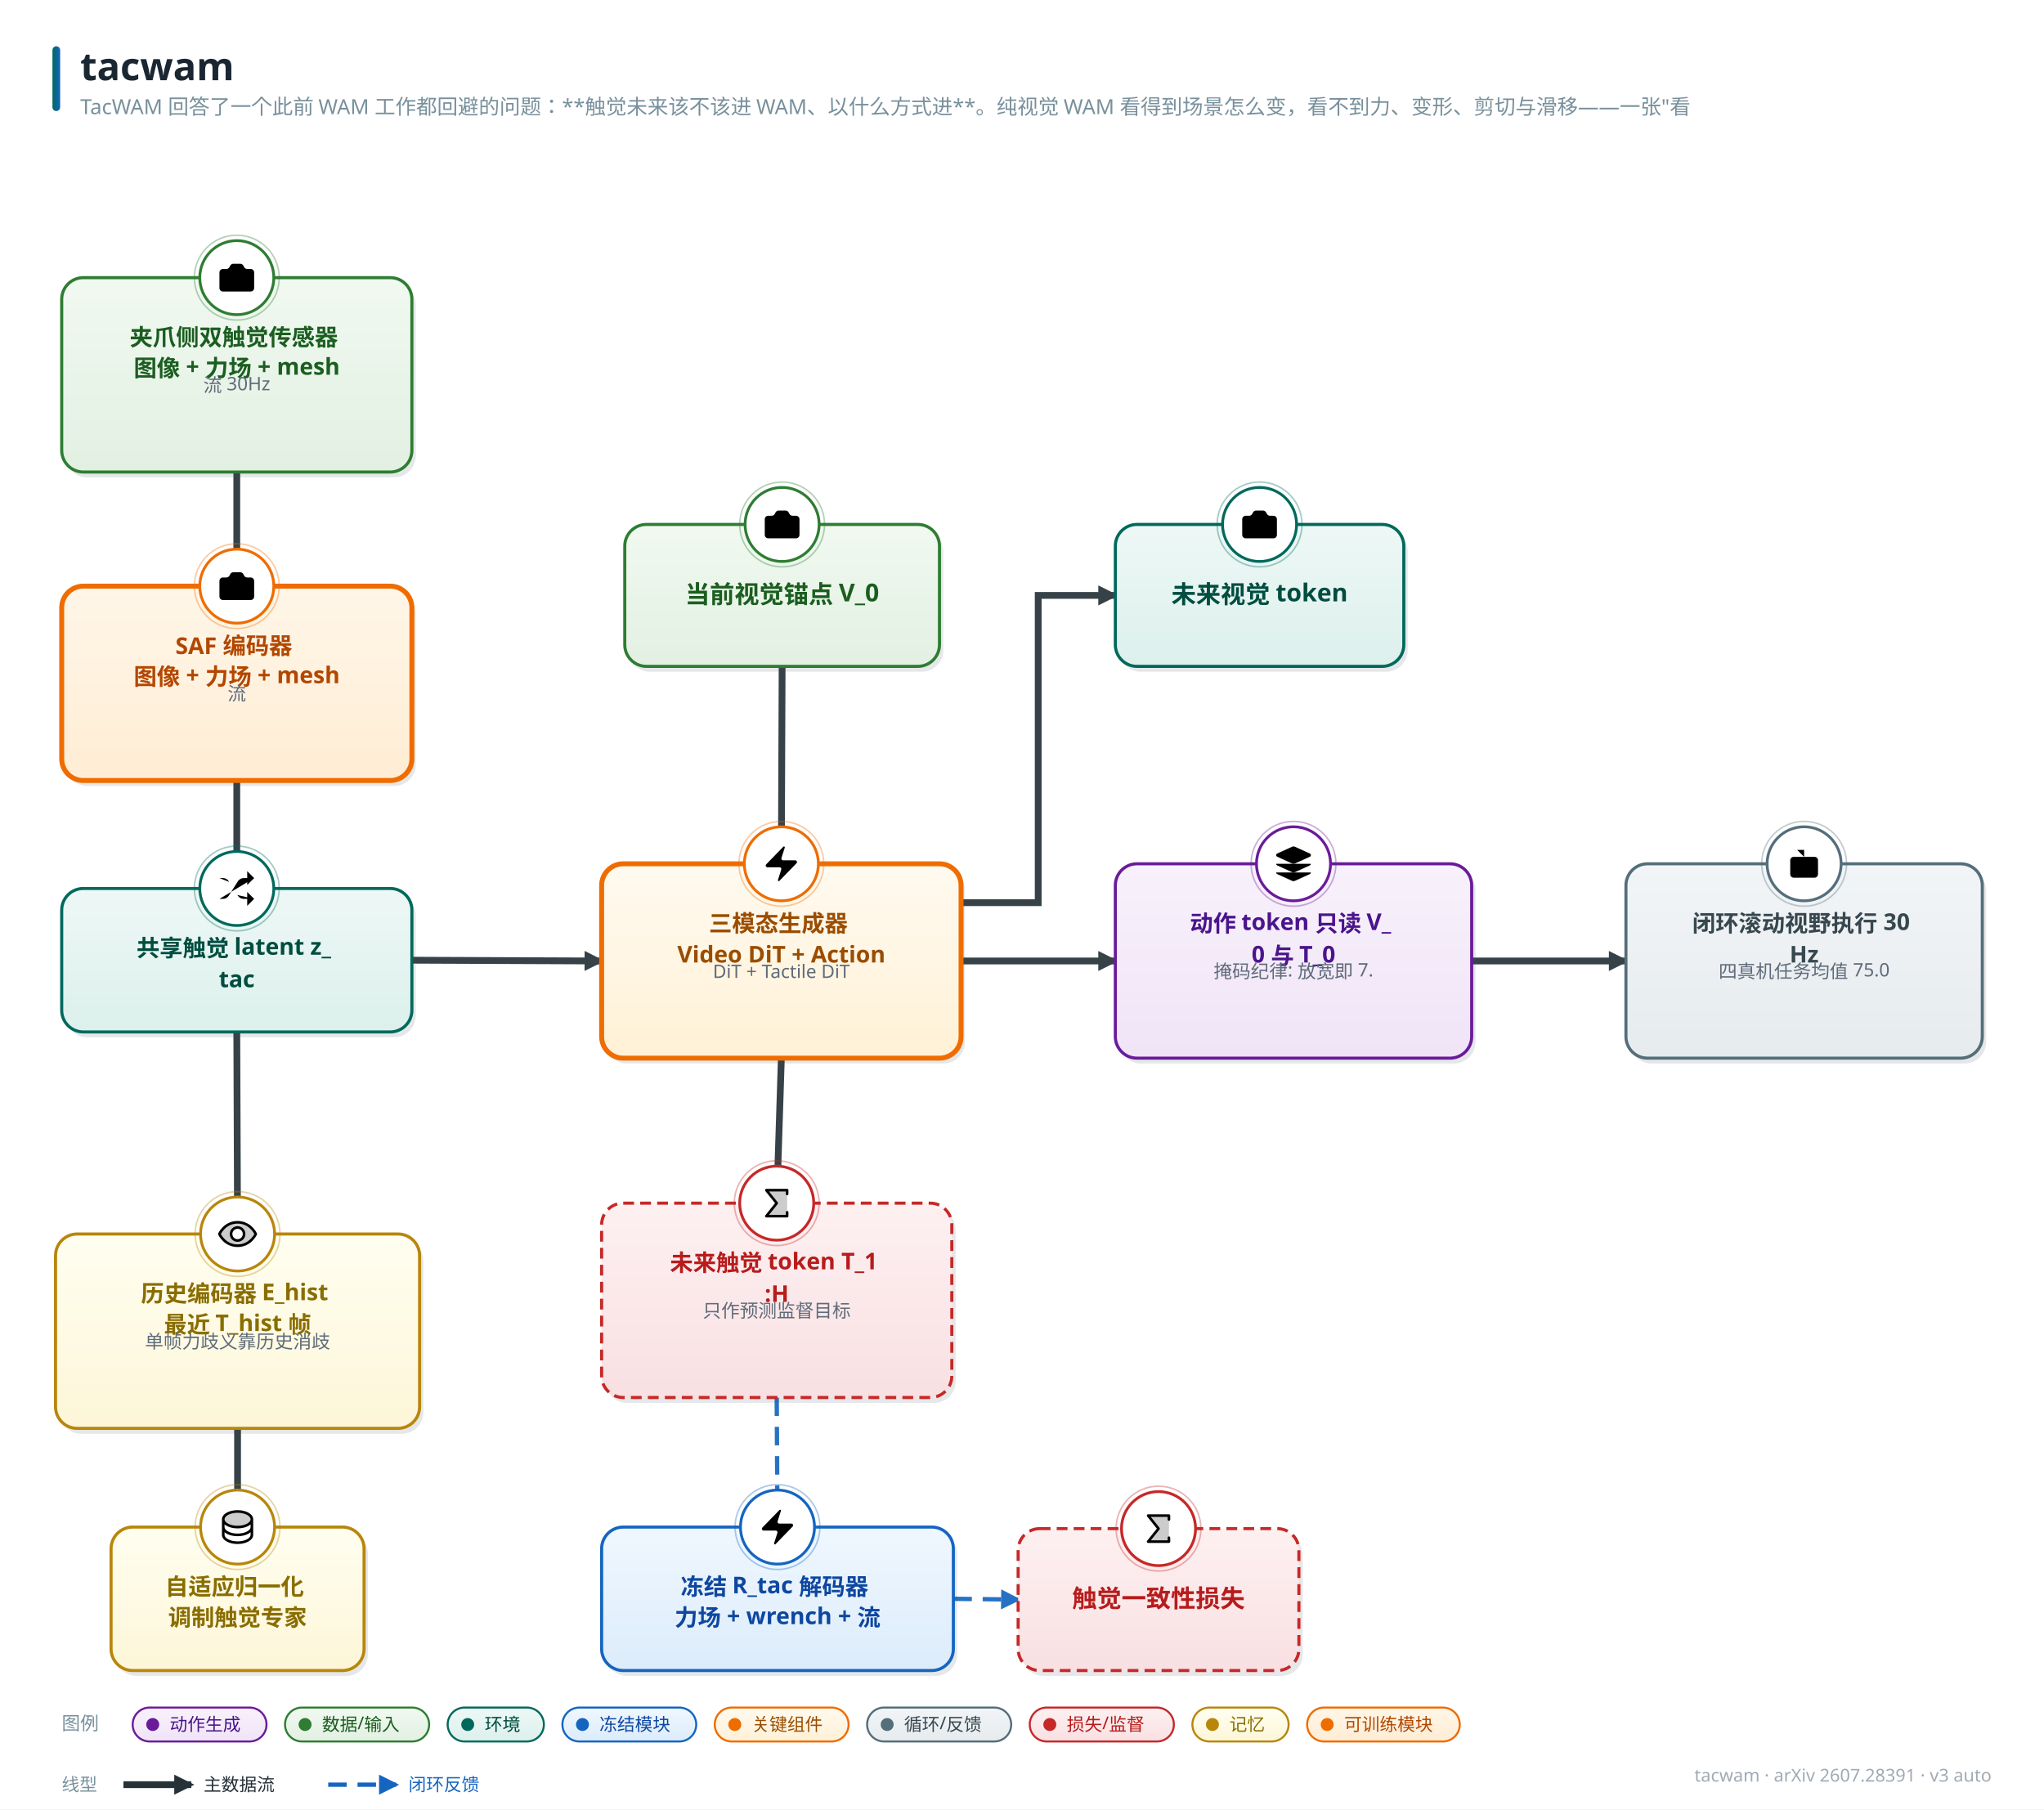
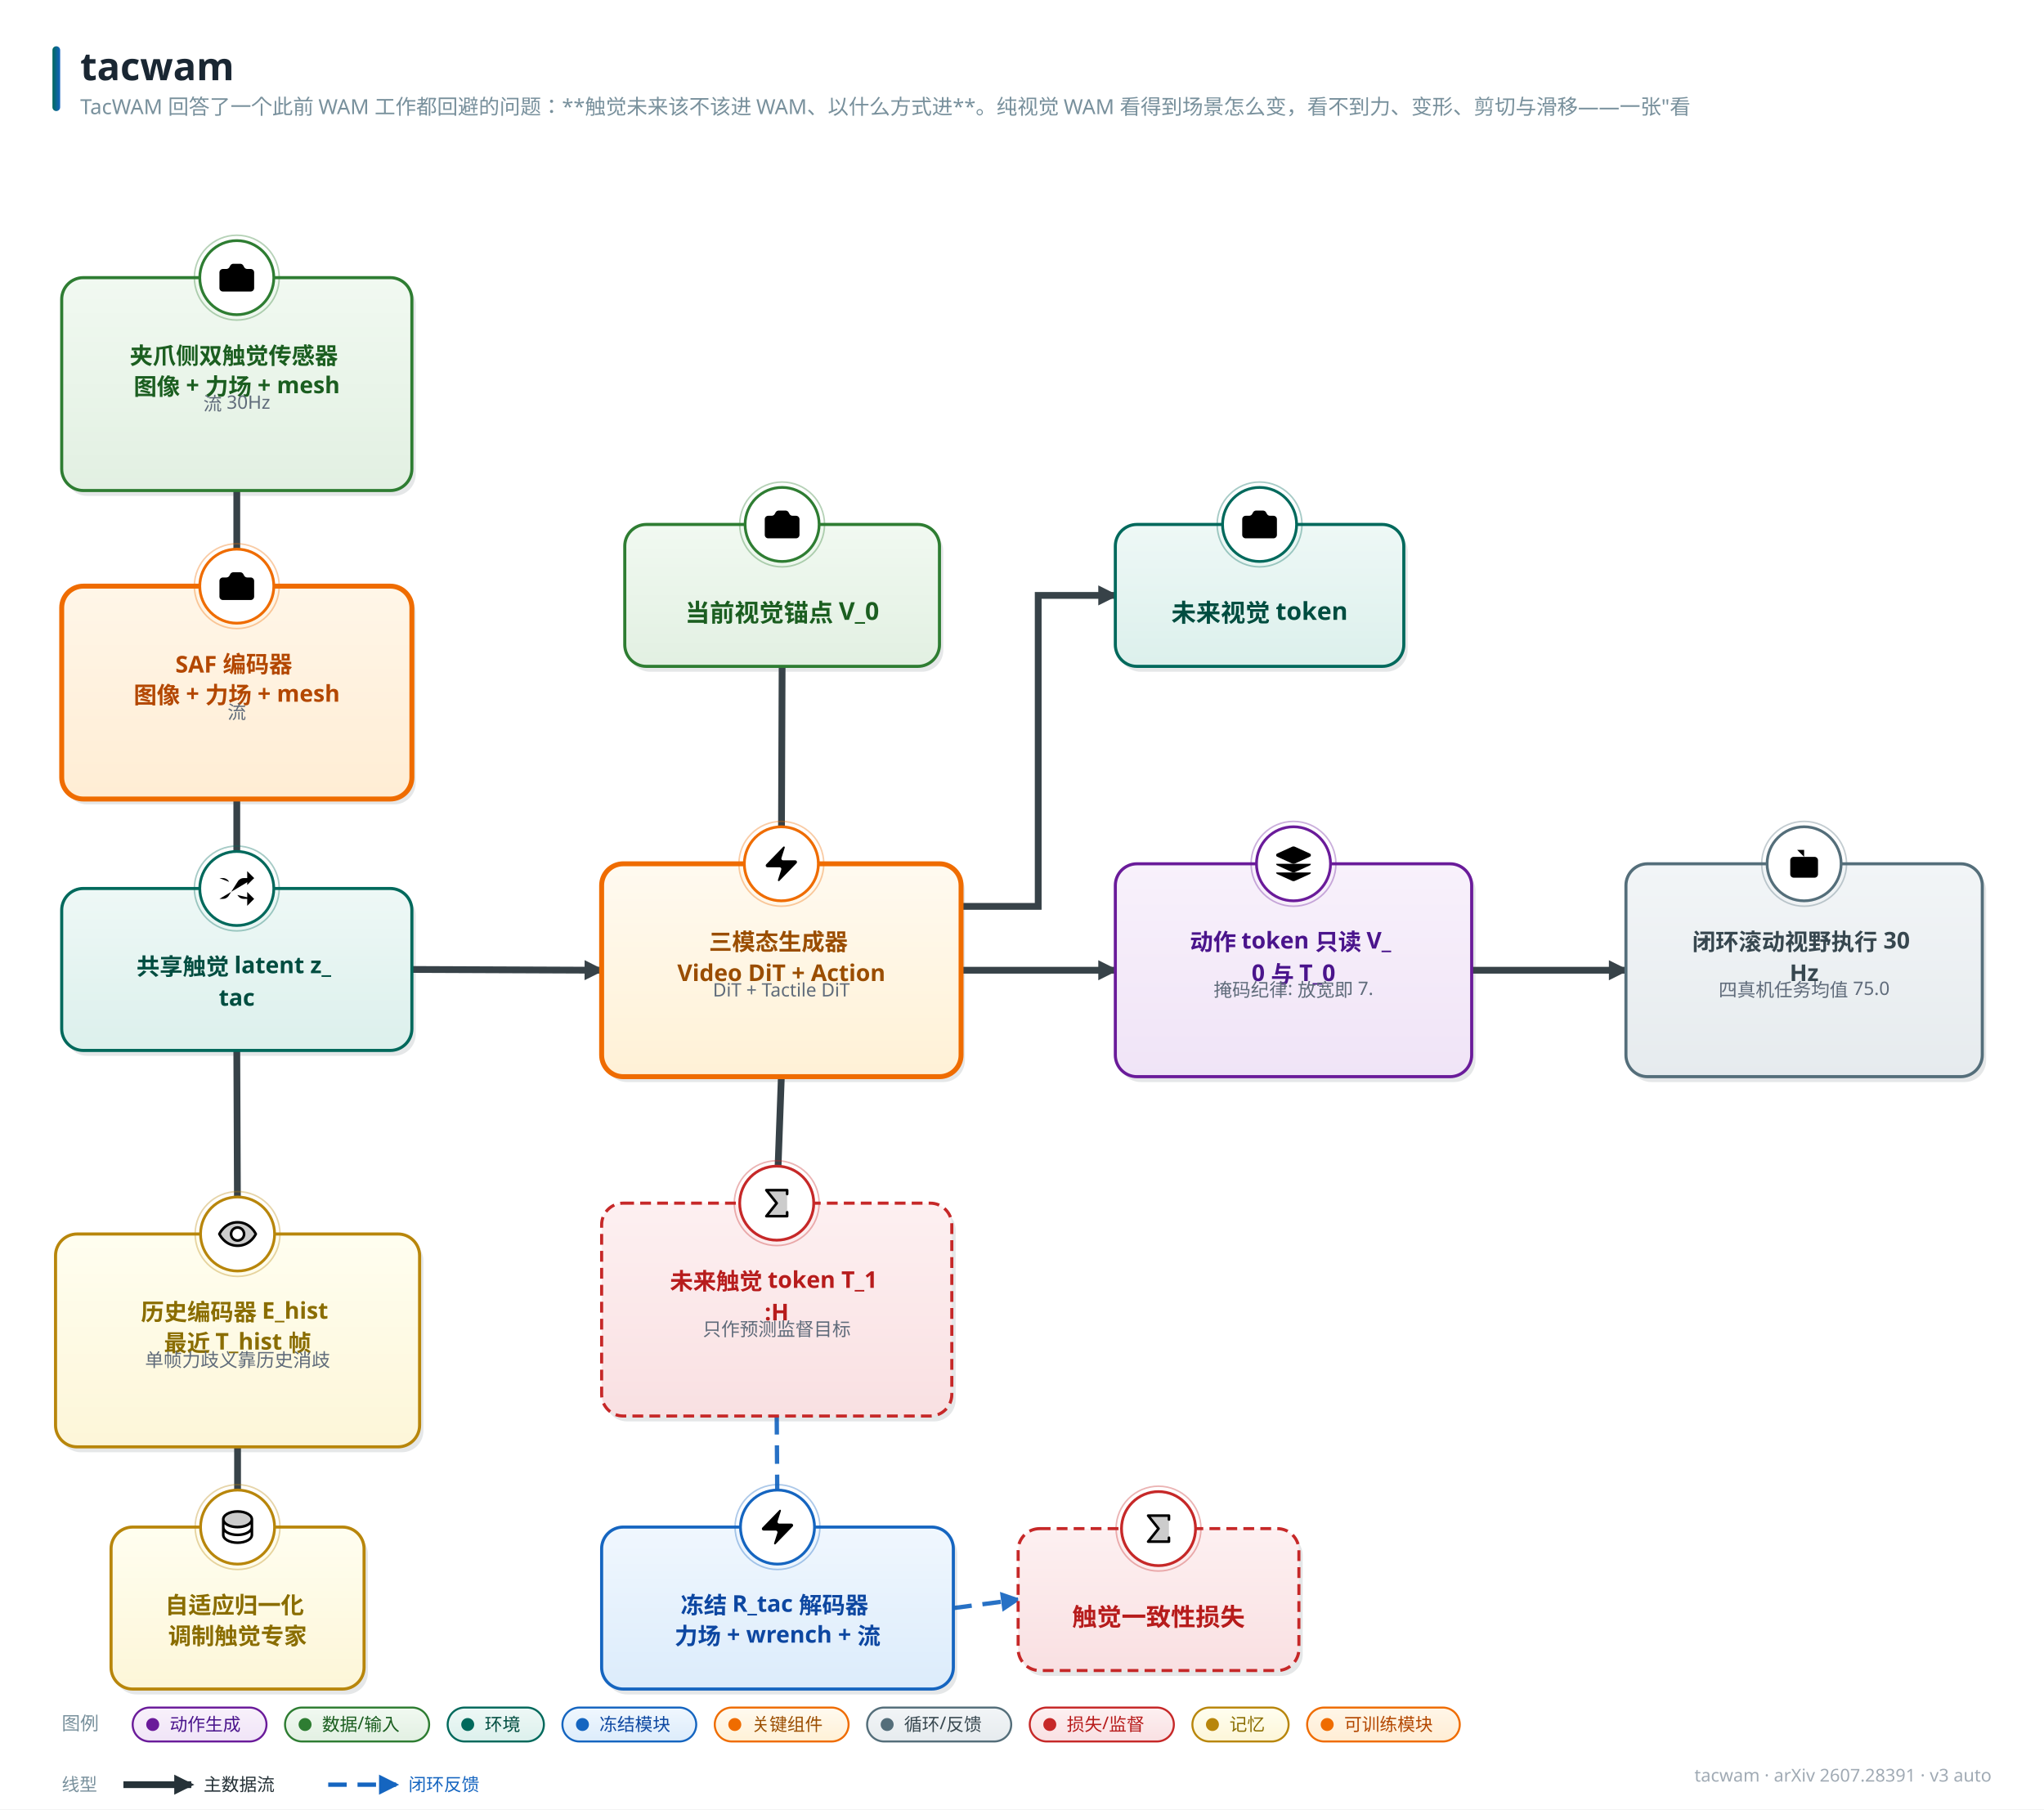
<svg xmlns="http://www.w3.org/2000/svg" width="1325" height="1173" viewBox="0 0 1325 1173" font-family="'PingFang SC','Hiragino Sans GB','Microsoft YaHei','Segoe UI',sans-serif">
  <style>text{font-family:'PingFang SC','Hiragino Sans GB','Microsoft YaHei','Segoe UI',sans-serif;} .lbl{font-weight:700;}</style>
  <defs>
    <linearGradient id="g-data" x1="0" y1="0" x2="0" y2="1">
      <stop offset="0" stop-color="#f1f9f1" />
      <stop offset="1" stop-color="#e2f0e2" />
    </linearGradient>
    <linearGradient id="g-frozen" x1="0" y1="0" x2="0" y2="1">
      <stop offset="0" stop-color="#f0f7fe" />
      <stop offset="1" stop-color="#dcecfb" />
    </linearGradient>
    <linearGradient id="g-train" x1="0" y1="0" x2="0" y2="1">
      <stop offset="0" stop-color="#fff6e8" />
      <stop offset="1" stop-color="#ffedd4" />
    </linearGradient>
    <linearGradient id="g-loss" x1="0" y1="0" x2="0" y2="1">
      <stop offset="0" stop-color="#fdf0f1" />
      <stop offset="1" stop-color="#f9e0e2" />
    </linearGradient>
    <linearGradient id="g-act" x1="0" y1="0" x2="0" y2="1">
      <stop offset="0" stop-color="#f8f1fb" />
      <stop offset="1" stop-color="#f0e4f7" />
    </linearGradient>
    <linearGradient id="g-loop" x1="0" y1="0" x2="0" y2="1">
      <stop offset="0" stop-color="#f2f5f7" />
      <stop offset="1" stop-color="#e6ebee" />
    </linearGradient>
    <linearGradient id="g-env" x1="0" y1="0" x2="0" y2="1">
      <stop offset="0" stop-color="#eef8f6" />
      <stop offset="1" stop-color="#dcf0ec" />
    </linearGradient>
    <linearGradient id="g-mem" x1="0" y1="0" x2="0" y2="1">
      <stop offset="0" stop-color="#fffef0" />
      <stop offset="1" stop-color="#fdf6d8" />
    </linearGradient>
    <linearGradient id="g-reward" x1="0" y1="0" x2="0" y2="1">
      <stop offset="0" stop-color="#fdf2f7" />
      <stop offset="1" stop-color="#f9e2ed" />
    </linearGradient>
    <linearGradient id="g-key" x1="0" y1="0" x2="0" y2="1">
      <stop offset="0" stop-color="#fffaf0" />
      <stop offset="1" stop-color="#fff1d6" />
    </linearGradient>
    <linearGradient id="g-title" x1="0" y1="0" x2="1" y2="0">
      <stop offset="0" stop-color="#00695c" />
      <stop offset="1" stop-color="#1565c0" />
    </linearGradient>
    <marker id="arr-main" viewBox="0 0 10 10" refX="8.5" refY="5" markerWidth="13" markerHeight="13" markerUnits="userSpaceOnUse" orient="auto-start-reverse">
      <path d="M0 0 L10 5 L0 10 z" fill="#546e7a" />
    </marker>
    <marker id="arr-thick" viewBox="0 0 10 10" refX="8.5" refY="5" markerWidth="13" markerHeight="13" markerUnits="userSpaceOnUse" orient="auto-start-reverse">
      <path d="M0 0 L10 5 L0 10 z" fill="#263238" />
    </marker>
    <marker id="arr-thin" viewBox="0 0 10 10" refX="8.5" refY="5" markerWidth="13" markerHeight="13" markerUnits="userSpaceOnUse" orient="auto-start-reverse">
      <path d="M0 0 L10 5 L0 10 z" fill="#9fb0bb" />
    </marker>
    <marker id="arr-fb" viewBox="0 0 10 10" refX="8.5" refY="5" markerWidth="13" markerHeight="13" markerUnits="userSpaceOnUse" orient="auto-start-reverse">
      <path d="M0 0 L10 5 L0 10 z" fill="#1565c0" />
    </marker>
    <marker id="arr-loss" viewBox="0 0 10 10" refX="8.5" refY="5" markerWidth="13" markerHeight="13" markerUnits="userSpaceOnUse" orient="auto-start-reverse">
      <path d="M0 0 L10 5 L0 10 z" fill="#c62828" />
    </marker>
  </defs>
  <rect width="1325" height="1173" fill="#ffffff" />
  <rect x="34" y="30" width="5" height="42" rx="2.5" fill="url(#g-title)" />
  <text x="52" y="52" font-size="25" font-weight="800" fill="#1a2733">tacwam</text>
  <text x="52" y="74" font-size="13.5" fill="#78909c">TacWAM 回答了一个此前 WAM 工作都回避的问题：**触觉未来该不该进 WAM、以什么方式进**。纯视觉 WAM 看得到场景怎么变，看不到力、变形、剪切与滑移——一张"看</text>
  <text x="1291" y="1155" font-size="11.5" fill="#a0aab4" text-anchor="end">tacwam · arXiv 2607.28391 · v3 auto</text>
-   <path d="M 153.5 306.0 L 153.5 380.0" fill="none" stroke="#263238" stroke-width="4.4" marker-end="url(#arr-thick)" opacity="0.92" />
-   <path d="M 153.5 506.0 L 153.5 576.0" fill="none" stroke="#263238" stroke-width="4.4" marker-end="url(#arr-thick)" opacity="0.92" />
-   <path d="M 153.5 669.0 L 154.0 800.0" fill="none" stroke="#263238" stroke-width="4.4" marker-end="url(#arr-thick)" opacity="0.92" />
-   <path d="M 154.0 926.0 L 154.0 990.0" fill="none" stroke="#263238" stroke-width="4.4" marker-end="url(#arr-thick)" opacity="0.92" />
+   <path d="M 153.5 318.0 L 153.5 380.0" fill="none" stroke="#263238" stroke-width="4.4" marker-end="url(#arr-thick)" opacity="0.92" />
+   <path d="M 153.5 518.0 L 153.5 576.0" fill="none" stroke="#263238" stroke-width="4.4" marker-end="url(#arr-thick)" opacity="0.92" />
+   <path d="M 153.5 681.0 L 154.0 800.0" fill="none" stroke="#263238" stroke-width="4.4" marker-end="url(#arr-thick)" opacity="0.92" />
+   <path d="M 154.0 938.0 L 154.0 990.0" fill="none" stroke="#263238" stroke-width="4.4" marker-end="url(#arr-thick)" opacity="0.92" />
  <path d="M 507.0 432.0 L 506.5 560.0" fill="none" stroke="#263238" stroke-width="4.4" marker-end="url(#arr-thick)" opacity="0.92" />
-   <path d="M 267.0 622.5 L 390.0 623.0" fill="none" stroke="#263238" stroke-width="4.4" marker-end="url(#arr-thick)" opacity="0.92" />
-   <path d="M 506.5 686.0 L 503.5 780.0" fill="none" stroke="#263238" stroke-width="4.4" marker-end="url(#arr-thick)" opacity="0.92" />
-   <path d="M 623.0 585.2 L 673.0 585.2 L 673.0 386.0 L 723.0 386.0" fill="none" stroke="#263238" stroke-width="4.4" marker-end="url(#arr-thick)" opacity="0.92" />
-   <path d="M 623.0 623.0 L 723.0 623.0" fill="none" stroke="#263238" stroke-width="4.4" marker-end="url(#arr-thick)" opacity="0.92" />
-   <path d="M 503.5 906.0 L 504.0 990.0" fill="none" stroke="#1565c0" stroke-width="2.8" stroke-dasharray="12 7" marker-end="url(#arr-fb)" opacity="0.92" />
-   <path d="M 618.0 1036.5 L 660.0 1037.0" fill="none" stroke="#1565c0" stroke-width="2.8" stroke-dasharray="12 7" marker-end="url(#arr-fb)" opacity="0.92" />
-   <path d="M 954.0 623.0 L 1054.0 623.0" fill="none" stroke="#263238" stroke-width="4.4" marker-end="url(#arr-thick)" opacity="0.92" />
-   <rect x="42.5" y="183.5" width="227" height="126" rx="14" fill="#37474f" opacity="0.13" />
-   <rect x="40" y="180" width="227" height="126" rx="14" fill="url(#g-data)" stroke="#2e7d32" stroke-width="2.0" />
+   <path d="M 267.0 628.5 L 390.0 629.0" fill="none" stroke="#263238" stroke-width="4.4" marker-end="url(#arr-thick)" opacity="0.92" />
+   <path d="M 506.5 698.0 L 503.5 780.0" fill="none" stroke="#263238" stroke-width="4.4" marker-end="url(#arr-thick)" opacity="0.92" />
+   <path d="M 623.0 587.6 L 673.0 587.6 L 673.0 386.0 L 723.0 386.0" fill="none" stroke="#263238" stroke-width="4.4" marker-end="url(#arr-thick)" opacity="0.92" />
+   <path d="M 623.0 629.0 L 723.0 629.0" fill="none" stroke="#263238" stroke-width="4.4" marker-end="url(#arr-thick)" opacity="0.92" />
+   <path d="M 503.5 918.0 L 504.0 990.0" fill="none" stroke="#1565c0" stroke-width="2.8" stroke-dasharray="12 7" marker-end="url(#arr-fb)" opacity="0.92" />
+   <path d="M 618.0 1042.5 L 660.0 1037.0" fill="none" stroke="#1565c0" stroke-width="2.8" stroke-dasharray="12 7" marker-end="url(#arr-fb)" opacity="0.92" />
+   <path d="M 954.0 629.0 L 1054.0 629.0" fill="none" stroke="#263238" stroke-width="4.4" marker-end="url(#arr-thick)" opacity="0.92" />
+   <rect x="42.5" y="183.5" width="227" height="138" rx="14" fill="#37474f" opacity="0.13" />
+   <rect x="40" y="180" width="227" height="138" rx="14" fill="url(#g-data)" stroke="#2e7d32" stroke-width="2.0" />
  <circle cx="153.5" cy="180" r="24" fill="#ffffff" stroke="#2e7d32" stroke-width="1.8" />
  <circle cx="153.5" cy="180" r="27.5" fill="none" stroke="#2e7d32" stroke-width="1" opacity="0.35" />
  <g transform="translate(140.0,166.5) scale(1.125)">
    <path d="M13.997 4a2 2 0 0 1 1.76 1.05l.486.9A2 2 0 0 0 18.003 7H20a2 2 0 0 1 2 2v9a2 2 0 0 1-2 2H4a2 2 0 0 1-2-2V9a2 2 0 0 1 2-2h1.997a2 2 0 0 0 1.759-1.048l.489-.904A2 2 0 0 1 10.004 4z" />
    <circle cx="12" cy="13" r="3" />
  </g>
-   <text x="153.5" y="224" font-size="15" class="lbl" fill="#1b5e20" text-anchor="middle">
+   <text x="153.5" y="236" font-size="15" class="lbl" fill="#1b5e20" text-anchor="middle">
    <tspan x="153.5" dy="0">夹爪侧双触觉传感器</tspan>
    <tspan x="153.5" dy="20">图像 + 力场 + mesh</tspan>
  </text>
-   <text x="153.5" y="254" font-size="12" fill="#5f6b7a" text-anchor="middle"> 流 30Hz</text>
-   <rect x="42.5" y="383.5" width="227" height="126" rx="14" fill="#37474f" opacity="0.13" />
-   <rect x="40" y="380" width="227" height="126" rx="14" fill="url(#g-train)" stroke="#ef6c00" stroke-width="3.2" />
+   <text x="153.5" y="266" font-size="12" fill="#5f6b7a" text-anchor="middle"> 流 30Hz</text>
+   <rect x="42.5" y="383.5" width="227" height="138" rx="14" fill="#37474f" opacity="0.13" />
+   <rect x="40" y="380" width="227" height="138" rx="14" fill="url(#g-train)" stroke="#ef6c00" stroke-width="3.2" />
  <circle cx="153.5" cy="380" r="24" fill="#ffffff" stroke="#ef6c00" stroke-width="1.8" />
  <circle cx="153.5" cy="380" r="27.5" fill="none" stroke="#ef6c00" stroke-width="1" opacity="0.35" />
  <g transform="translate(140.0,366.5) scale(1.125)">
    <path d="M13.997 4a2 2 0 0 1 1.76 1.05l.486.9A2 2 0 0 0 18.003 7H20a2 2 0 0 1 2 2v9a2 2 0 0 1-2 2H4a2 2 0 0 1-2-2V9a2 2 0 0 1 2-2h1.997a2 2 0 0 0 1.759-1.048l.489-.904A2 2 0 0 1 10.004 4z" />
    <circle cx="12" cy="13" r="3" />
  </g>
-   <text x="153.5" y="424" font-size="15" class="lbl" fill="#b34700" text-anchor="middle">
+   <text x="153.5" y="436" font-size="15" class="lbl" fill="#b34700" text-anchor="middle">
    <tspan x="153.5" dy="0">SAF 编码器</tspan>
    <tspan x="153.5" dy="20">图像 + 力场 + mesh</tspan>
  </text>
-   <text x="153.5" y="454" font-size="12" fill="#5f6b7a" text-anchor="middle"> 流</text>
-   <rect x="42.5" y="579.5" width="227" height="93" rx="14" fill="#37474f" opacity="0.13" />
-   <rect x="40" y="576" width="227" height="93" rx="14" fill="url(#g-env)" stroke="#00695c" stroke-width="2.0" />
+   <text x="153.5" y="466" font-size="12" fill="#5f6b7a" text-anchor="middle"> 流</text>
+   <rect x="42.5" y="579.5" width="227" height="105" rx="14" fill="#37474f" opacity="0.13" />
+   <rect x="40" y="576" width="227" height="105" rx="14" fill="url(#g-env)" stroke="#00695c" stroke-width="2.0" />
  <circle cx="153.5" cy="576" r="24" fill="#ffffff" stroke="#00695c" stroke-width="1.8" />
  <circle cx="153.5" cy="576" r="27.5" fill="none" stroke="#00695c" stroke-width="1" opacity="0.35" />
  <g transform="translate(140.0,562.5) scale(1.125)">
    <path d="m18 14 4 4-4 4" />
    <path d="m18 2 4 4-4 4" />
    <path d="M2 18h1.973a4 4 0 0 0 3.3-1.7l5.454-8.6a4 4 0 0 1 3.3-1.7H22" />
    <path d="M2 6h1.972a4 4 0 0 1 3.6 2.2" />
    <path d="M22 18h-6.041a4 4 0 0 1-3.3-1.8l-.359-.45" />
  </g>
-   <text x="153.5" y="620" font-size="15" class="lbl" fill="#004d40" text-anchor="middle">
+   <text x="153.5" y="632" font-size="15" class="lbl" fill="#004d40" text-anchor="middle">
    <tspan x="153.5" dy="0">共享触觉 latent z_</tspan>
    <tspan x="153.5" dy="20">tac</tspan>
  </text>
-   <rect x="38.5" y="803.5" width="236" height="126" rx="14" fill="#37474f" opacity="0.13" />
-   <rect x="36" y="800" width="236" height="126" rx="14" fill="url(#g-mem)" stroke="#b8860b" stroke-width="2.0" />
+   <rect x="38.5" y="803.5" width="236" height="138" rx="14" fill="#37474f" opacity="0.13" />
+   <rect x="36" y="800" width="236" height="138" rx="14" fill="url(#g-mem)" stroke="#b8860b" stroke-width="2.0" />
  <circle cx="154.0" cy="800" r="24" fill="#ffffff" stroke="#b8860b" stroke-width="1.8" />
  <circle cx="154.0" cy="800" r="27.5" fill="none" stroke="#b8860b" stroke-width="1" opacity="0.35" />
  <g transform="translate(140.5,786.5) scale(0.1055)">
    <path d="M128,56C48,56,16,128,16,128s32,72,112,72,112-72,112-72S208,56,128,56Zm0,112a40,40,0,1,1,40-40A40,40,0,0,1,128,168Z" opacity="0.2" />
    <path d="M247.31,124.76c-.35-.79-8.82-19.58-27.65-38.41C194.57,61.26,162.88,48,128,48S61.43,61.26,36.34,86.35C17.51,105.18,9,124,8.69,124.76a8,8,0,0,0,0,6.5c.35.79,8.82,19.57,27.65,38.4C61.43,194.74,93.12,208,128,208s66.57-13.26,91.66-38.34c18.83-18.83,27.3-37.61,27.65-38.4A8,8,0,0,0,247.31,124.76ZM128,192c-30.78,0-57.67-11.19-79.93-33.25A133.47,133.47,0,0,1,25,128,133.33,133.33,0,0,1,48.07,97.25C70.33,75.19,97.22,64,128,64s57.67,11.19,79.93,33.25A133.46,133.46,0,0,1,231.05,128C223.84,141.46,192.43,192,128,192Zm0-112a48,48,0,1,0,48,48A48.05,48.05,0,0,0,128,80Zm0,80a32,32,0,1,1,32-32A32,32,0,0,1,128,160Z" />
  </g>
-   <text x="154.0" y="844" font-size="15" class="lbl" fill="#8a6d00" text-anchor="middle">
+   <text x="154.0" y="856" font-size="15" class="lbl" fill="#8a6d00" text-anchor="middle">
    <tspan x="154.0" dy="0">历史编码器 E_hist</tspan>
    <tspan x="154.0" dy="20">最近 T_hist 帧</tspan>
  </text>
-   <text x="154.0" y="874" font-size="12" fill="#5f6b7a" text-anchor="middle">单帧力歧义靠历史消歧</text>
-   <rect x="74.5" y="993.5" width="164" height="93" rx="14" fill="#37474f" opacity="0.13" />
-   <rect x="72" y="990" width="164" height="93" rx="14" fill="url(#g-mem)" stroke="#b8860b" stroke-width="2.0" />
+   <text x="154.0" y="886" font-size="12" fill="#5f6b7a" text-anchor="middle">单帧力歧义靠历史消歧</text>
+   <rect x="74.5" y="993.5" width="164" height="105" rx="14" fill="#37474f" opacity="0.13" />
+   <rect x="72" y="990" width="164" height="105" rx="14" fill="url(#g-mem)" stroke="#b8860b" stroke-width="2.0" />
  <circle cx="154.0" cy="990" r="24" fill="#ffffff" stroke="#b8860b" stroke-width="1.8" />
  <circle cx="154.0" cy="990" r="27.5" fill="none" stroke="#b8860b" stroke-width="1" opacity="0.35" />
  <g transform="translate(140.5,976.5) scale(0.1055)">
    <path d="M216,80c0,26.51-39.4,48-88,48S40,106.51,40,80s39.4-48,88-48S216,53.49,216,80Z" opacity="0.2" />
    <path d="M128,24C74.17,24,32,48.6,32,80v96c0,31.4,42.17,56,96,56s96-24.6,96-56V80C224,48.6,181.83,24,128,24Zm80,104c0,9.62-7.88,19.43-21.61,26.92C170.93,163.35,150.19,168,128,168s-42.93-4.65-58.39-13.08C55.88,147.43,48,137.62,48,128V111.36c17.06,15,46.23,24.64,80,24.64s62.94-9.68,80-24.64ZM69.61,53.08C85.07,44.65,105.81,40,128,40s42.93,4.65,58.39,13.08C200.12,60.57,208,70.38,208,80s-7.88,19.43-21.61,26.92C170.93,115.35,150.19,120,128,120s-42.93-4.65-58.39-13.08C55.88,99.43,48,89.62,48,80S55.88,60.57,69.61,53.08ZM186.39,202.92C170.93,211.35,150.19,216,128,216s-42.93-4.65-58.39-13.08C55.88,195.43,48,185.62,48,176V159.36c17.06,15,46.23,24.64,80,24.64s62.94-9.68,80-24.64V176C208,185.62,200.12,195.43,186.39,202.92Z" />
  </g>
-   <text x="154.0" y="1034" font-size="15" class="lbl" fill="#8a6d00" text-anchor="middle">
+   <text x="154.0" y="1046" font-size="15" class="lbl" fill="#8a6d00" text-anchor="middle">
    <tspan x="154.0" dy="0">自适应归一化</tspan>
    <tspan x="154.0" dy="20">调制触觉专家</tspan>
  </text>
  <rect x="407.5" y="343.5" width="204" height="92" rx="14" fill="#37474f" opacity="0.13" />
  <rect x="405" y="340" width="204" height="92" rx="14" fill="url(#g-data)" stroke="#2e7d32" stroke-width="2.0" />
  <circle cx="507.0" cy="340" r="24" fill="#ffffff" stroke="#2e7d32" stroke-width="1.8" />
  <circle cx="507.0" cy="340" r="27.5" fill="none" stroke="#2e7d32" stroke-width="1" opacity="0.35" />
  <g transform="translate(493.5,326.5) scale(1.125)">
    <path d="M13.997 4a2 2 0 0 1 1.76 1.05l.486.9A2 2 0 0 0 18.003 7H20a2 2 0 0 1 2 2v9a2 2 0 0 1-2 2H4a2 2 0 0 1-2-2V9a2 2 0 0 1 2-2h1.997a2 2 0 0 0 1.759-1.048l.489-.904A2 2 0 0 1 10.004 4z" />
    <circle cx="12" cy="13" r="3" />
  </g>
-   <text x="507.0" y="391" font-size="16" class="lbl" fill="#1b5e20" text-anchor="middle">当前视觉锚点 V_0</text>
-   <rect x="392.5" y="563.5" width="233" height="126" rx="14" fill="#37474f" opacity="0.13" />
-   <rect x="390" y="560" width="233" height="126" rx="14" fill="url(#g-key)" stroke="#ef6c00" stroke-width="3.2" />
+   <text x="507.0" y="403" font-size="16" class="lbl" fill="#1b5e20" text-anchor="middle">当前视觉锚点 V_0</text>
+   <rect x="392.5" y="563.5" width="233" height="138" rx="14" fill="#37474f" opacity="0.13" />
+   <rect x="390" y="560" width="233" height="138" rx="14" fill="url(#g-key)" stroke="#ef6c00" stroke-width="3.2" />
  <circle cx="506.5" cy="560" r="24" fill="#ffffff" stroke="#ef6c00" stroke-width="1.8" />
  <circle cx="506.5" cy="560" r="27.5" fill="none" stroke="#ef6c00" stroke-width="1" opacity="0.35" />
  <g transform="translate(493.0,546.5) scale(1.125)">
    <path d="M4 14a1 1 0 0 1-.78-1.63l9.9-10.2a.5.5 0 0 1 .86.46l-1.92 6.02A1 1 0 0 0 13 10h7a1 1 0 0 1 .78 1.63l-9.9 10.2a.5.5 0 0 1-.86-.46l1.92-6.02A1 1 0 0 0 11 14z" />
  </g>
-   <text x="506.5" y="604" font-size="15" class="lbl" fill="#9a4d00" text-anchor="middle">
+   <text x="506.5" y="616" font-size="15" class="lbl" fill="#9a4d00" text-anchor="middle">
    <tspan x="506.5" dy="0">三模态生成器</tspan>
    <tspan x="506.5" dy="20">Video DiT + Action</tspan>
  </text>
-   <text x="506.5" y="634" font-size="12" fill="#5f6b7a" text-anchor="middle"> DiT + Tactile DiT</text>
-   <rect x="392.5" y="783.5" width="227" height="126" rx="14" fill="#37474f" opacity="0.13" />
-   <rect x="390" y="780" width="227" height="126" rx="14" fill="url(#g-loss)" stroke="#c62828" stroke-width="2.0" stroke-dasharray="7 4" />
+   <text x="506.5" y="646" font-size="12" fill="#5f6b7a" text-anchor="middle"> DiT + Tactile DiT</text>
+   <rect x="392.5" y="783.5" width="227" height="138" rx="14" fill="#37474f" opacity="0.13" />
+   <rect x="390" y="780" width="227" height="138" rx="14" fill="url(#g-loss)" stroke="#c62828" stroke-width="2.0" stroke-dasharray="7 4" />
  <circle cx="503.5" cy="780" r="24" fill="#ffffff" stroke="#c62828" stroke-width="1.8" />
  <circle cx="503.5" cy="780" r="27.5" fill="none" stroke="#c62828" stroke-width="1" opacity="0.35" />
  <g transform="translate(490.0,766.5) scale(0.1055)">
    <path d="M192,48V208H64l64-80L64,48Z" opacity="0.2" />
    <path d="M184,72V56H80.65l53.6,67a8,8,0,0,1,0,10l-53.6,67H184V184a8,8,0,0,1,16,0v24a8,8,0,0,1-8,8H64a8,8,0,0,1-6.25-13l60-75-60-75A8,8,0,0,1,64,40H192a8,8,0,0,1,8,8V72a8,8,0,0,1-16,0Z" />
  </g>
-   <text x="503.5" y="824" font-size="15" class="lbl" fill="#b71c1c" text-anchor="middle">
+   <text x="503.5" y="836" font-size="15" class="lbl" fill="#b71c1c" text-anchor="middle">
    <tspan x="503.5" dy="0">未来触觉 token T_1</tspan>
    <tspan x="503.5" dy="20">:H</tspan>
  </text>
-   <text x="503.5" y="854" font-size="12" fill="#5f6b7a" text-anchor="middle">只作预测监督目标</text>
+   <text x="503.5" y="866" font-size="12" fill="#5f6b7a" text-anchor="middle">只作预测监督目标</text>
  <rect x="725.5" y="343.5" width="187" height="92" rx="14" fill="#37474f" opacity="0.13" />
  <rect x="723" y="340" width="187" height="92" rx="14" fill="url(#g-env)" stroke="#00695c" stroke-width="2.0" />
  <circle cx="816.5" cy="340" r="24" fill="#ffffff" stroke="#00695c" stroke-width="1.8" />
  <circle cx="816.5" cy="340" r="27.5" fill="none" stroke="#00695c" stroke-width="1" opacity="0.35" />
  <g transform="translate(803.0,326.5) scale(1.125)">
    <path d="M13.997 4a2 2 0 0 1 1.76 1.05l.486.9A2 2 0 0 0 18.003 7H20a2 2 0 0 1 2 2v9a2 2 0 0 1-2 2H4a2 2 0 0 1-2-2V9a2 2 0 0 1 2-2h1.997a2 2 0 0 0 1.759-1.048l.489-.904A2 2 0 0 1 10.004 4z" />
    <circle cx="12" cy="13" r="3" />
  </g>
-   <text x="816.5" y="391" font-size="16" class="lbl" fill="#004d40" text-anchor="middle">未来视觉 token</text>
-   <rect x="725.5" y="563.5" width="231" height="126" rx="14" fill="#37474f" opacity="0.13" />
-   <rect x="723" y="560" width="231" height="126" rx="14" fill="url(#g-act)" stroke="#6a1b9a" stroke-width="2.0" />
+   <text x="816.5" y="403" font-size="16" class="lbl" fill="#004d40" text-anchor="middle">未来视觉 token</text>
+   <rect x="725.5" y="563.5" width="231" height="138" rx="14" fill="#37474f" opacity="0.13" />
+   <rect x="723" y="560" width="231" height="138" rx="14" fill="url(#g-act)" stroke="#6a1b9a" stroke-width="2.0" />
  <circle cx="838.5" cy="560" r="24" fill="#ffffff" stroke="#6a1b9a" stroke-width="1.8" />
  <circle cx="838.5" cy="560" r="27.5" fill="none" stroke="#6a1b9a" stroke-width="1" opacity="0.35" />
  <g transform="translate(825.0,546.5) scale(1.125)">
    <path d="M12.83 2.18a2 2 0 0 0-1.66 0L2.6 6.08a1 1 0 0 0 0 1.83l8.58 3.91a2 2 0 0 0 1.66 0l8.58-3.9a1 1 0 0 0 0-1.83z" />
    <path d="M2 12a1 1 0 0 0 .58.91l8.6 3.91a2 2 0 0 0 1.65 0l8.58-3.9A1 1 0 0 0 22 12" />
    <path d="M2 17a1 1 0 0 0 .58.91l8.6 3.91a2 2 0 0 0 1.65 0l8.58-3.9A1 1 0 0 0 22 17" />
  </g>
-   <text x="838.5" y="604" font-size="15" class="lbl" fill="#4a148c" text-anchor="middle">
+   <text x="838.5" y="616" font-size="15" class="lbl" fill="#4a148c" text-anchor="middle">
    <tspan x="838.5" dy="0">动作 token 只读 V_</tspan>
    <tspan x="838.5" dy="20">0 与 T_0</tspan>
  </text>
-   <text x="838.5" y="634" font-size="12" fill="#5f6b7a" text-anchor="middle">掩码纪律: 放宽即 7.</text>
-   <rect x="392.5" y="993.5" width="228" height="93" rx="14" fill="#37474f" opacity="0.13" />
-   <rect x="390" y="990" width="228" height="93" rx="14" fill="url(#g-frozen)" stroke="#1565c0" stroke-width="2.0" />
+   <text x="838.5" y="646" font-size="12" fill="#5f6b7a" text-anchor="middle">掩码纪律: 放宽即 7.</text>
+   <rect x="392.5" y="993.5" width="228" height="105" rx="14" fill="#37474f" opacity="0.13" />
+   <rect x="390" y="990" width="228" height="105" rx="14" fill="url(#g-frozen)" stroke="#1565c0" stroke-width="2.0" />
  <circle cx="504.0" cy="990" r="24" fill="#ffffff" stroke="#1565c0" stroke-width="1.8" />
  <circle cx="504.0" cy="990" r="27.5" fill="none" stroke="#1565c0" stroke-width="1" opacity="0.35" />
  <g transform="translate(490.5,976.5) scale(1.125)">
    <path d="M4 14a1 1 0 0 1-.78-1.63l9.9-10.2a.5.5 0 0 1 .86.46l-1.92 6.02A1 1 0 0 0 13 10h7a1 1 0 0 1 .78 1.63l-9.9 10.2a.5.5 0 0 1-.86-.46l1.92-6.02A1 1 0 0 0 11 14z" />
  </g>
-   <text x="504.0" y="1034" font-size="15" class="lbl" fill="#0d47a1" text-anchor="middle">
+   <text x="504.0" y="1046" font-size="15" class="lbl" fill="#0d47a1" text-anchor="middle">
    <tspan x="504.0" dy="0">冻结 R_tac 解码器</tspan>
    <tspan x="504.0" dy="20">力场 + wrench + 流</tspan>
  </text>
  <rect x="662.5" y="994.5" width="182" height="92" rx="14" fill="#37474f" opacity="0.13" />
  <rect x="660" y="991" width="182" height="92" rx="14" fill="url(#g-loss)" stroke="#c62828" stroke-width="2.0" stroke-dasharray="7 4" />
  <circle cx="751.0" cy="991" r="24" fill="#ffffff" stroke="#c62828" stroke-width="1.8" />
  <circle cx="751.0" cy="991" r="27.5" fill="none" stroke="#c62828" stroke-width="1" opacity="0.35" />
  <g transform="translate(737.5,977.5) scale(0.1055)">
    <path d="M192,48V208H64l64-80L64,48Z" opacity="0.2" />
    <path d="M184,72V56H80.65l53.6,67a8,8,0,0,1,0,10l-53.6,67H184V184a8,8,0,0,1,16,0v24a8,8,0,0,1-8,8H64a8,8,0,0,1-6.25-13l60-75-60-75A8,8,0,0,1,64,40H192a8,8,0,0,1,8,8V72a8,8,0,0,1-16,0Z" />
  </g>
-   <text x="751.0" y="1042" font-size="16" class="lbl" fill="#b71c1c" text-anchor="middle">触觉一致性损失</text>
-   <rect x="1056.5" y="563.5" width="231" height="126" rx="14" fill="#37474f" opacity="0.13" />
-   <rect x="1054" y="560" width="231" height="126" rx="14" fill="url(#g-loop)" stroke="#546e7a" stroke-width="2.0" />
+   <text x="751.0" y="1054" font-size="16" class="lbl" fill="#b71c1c" text-anchor="middle">触觉一致性损失</text>
+   <rect x="1056.5" y="563.5" width="231" height="138" rx="14" fill="#37474f" opacity="0.13" />
+   <rect x="1054" y="560" width="231" height="138" rx="14" fill="url(#g-loop)" stroke="#546e7a" stroke-width="2.0" />
  <circle cx="1169.5" cy="560" r="24" fill="#ffffff" stroke="#546e7a" stroke-width="1.8" />
  <circle cx="1169.5" cy="560" r="27.5" fill="none" stroke="#546e7a" stroke-width="1" opacity="0.35" />
  <g transform="translate(1156.0,546.5) scale(1.125)">
    <path d="M12 8V4H8" />
    <rect width="16" height="12" x="4" y="8" rx="2" />
    <path d="M2 14h2" />
    <path d="M20 14h2" />
    <path d="M15 13v2" />
    <path d="M9 13v2" />
  </g>
-   <text x="1169.5" y="604" font-size="15" class="lbl" fill="#37474f" text-anchor="middle">
+   <text x="1169.5" y="616" font-size="15" class="lbl" fill="#37474f" text-anchor="middle">
    <tspan x="1169.5" dy="0">闭环滚动视野执行 30</tspan>
    <tspan x="1169.5" dy="20">Hz</tspan>
  </text>
-   <text x="1169.5" y="634" font-size="12" fill="#5f6b7a" text-anchor="middle">四真机任务均值 75.0</text>
+   <text x="1169.5" y="646" font-size="12" fill="#5f6b7a" text-anchor="middle">四真机任务均值 75.0</text>
  <text x="40" y="1121.5" font-size="12" fill="#78909c">图例</text>
  <g>
    <rect x="86" y="1107" width="86.76" height="22" rx="11" fill="url(#g-act)" stroke="#6a1b9a" stroke-width="1.3" />
    <circle cx="99" cy="1118" r="4.2" fill="#6a1b9a" />
    <text x="110" y="1122" font-size="11.5" fill="#4a148c">动作生成</text>
  </g>
  <g>
    <rect x="184.76" y="1107" width="93.43" height="22" rx="11" fill="url(#g-data)" stroke="#2e7d32" stroke-width="1.3" />
    <circle cx="197.76" cy="1118" r="4.2" fill="#2e7d32" />
    <text x="208.76" y="1122" font-size="11.5" fill="#1b5e20">数据/输入</text>
  </g>
  <g>
    <rect x="290.19" y="1107" width="62.38" height="22" rx="11" fill="url(#g-env)" stroke="#00695c" stroke-width="1.3" />
    <circle cx="303.19" cy="1118" r="4.2" fill="#00695c" />
    <text x="314.19" y="1122" font-size="11.5" fill="#004d40">环境</text>
  </g>
  <g>
    <rect x="364.57" y="1107" width="86.76" height="22" rx="11" fill="url(#g-frozen)" stroke="#1565c0" stroke-width="1.3" />
    <circle cx="377.57" cy="1118" r="4.2" fill="#1565c0" />
    <text x="388.57" y="1122" font-size="11.5" fill="#0d47a1">冻结模块</text>
  </g>
  <g>
    <rect x="463.33" y="1107" width="86.76" height="22" rx="11" fill="url(#g-key)" stroke="#ef6c00" stroke-width="1.3" />
    <circle cx="476.33" cy="1118" r="4.2" fill="#ef6c00" />
    <text x="487.33" y="1122" font-size="11.5" fill="#9a4d00">关键组件</text>
  </g>
  <g>
    <rect x="562.09" y="1107" width="93.43" height="22" rx="11" fill="url(#g-loop)" stroke="#546e7a" stroke-width="1.3" />
    <circle cx="575.09" cy="1118" r="4.2" fill="#546e7a" />
    <text x="586.09" y="1122" font-size="11.5" fill="#37474f">循环/反馈</text>
  </g>
  <g>
    <rect x="667.52" y="1107" width="93.43" height="22" rx="11" fill="url(#g-loss)" stroke="#c62828" stroke-width="1.3" />
    <circle cx="680.52" cy="1118" r="4.2" fill="#c62828" />
    <text x="691.52" y="1122" font-size="11.5" fill="#b71c1c">损失/监督</text>
  </g>
  <g>
    <rect x="772.95" y="1107" width="62.38" height="22" rx="11" fill="url(#g-mem)" stroke="#b8860b" stroke-width="1.3" />
    <circle cx="785.95" cy="1118" r="4.2" fill="#b8860b" />
    <text x="796.95" y="1122" font-size="11.5" fill="#8a6d00">记忆</text>
  </g>
  <g>
    <rect x="847.33" y="1107" width="98.95" height="22" rx="11" fill="url(#g-train)" stroke="#ef6c00" stroke-width="1.3" />
    <circle cx="860.33" cy="1118" r="4.2" fill="#ef6c00" />
    <text x="871.33" y="1122" font-size="11.5" fill="#b34700">可训练模块</text>
  </g>
  <text x="40" y="1161" font-size="11.5" fill="#78909c">线型</text>
  <g>
    <path d="M 80 1157 h 44" stroke="#263238" stroke-width="4.4" marker-end="url(#arr-thick)" />
    <text x="132" y="1161" font-size="11.5" fill="#263238">主数据流</text>
  </g>
  <g>
    <path d="M 212.76 1157 h 44" stroke="#1565c0" stroke-width="2.8" stroke-dasharray="12 7" marker-end="url(#arr-fb)" />
    <text x="264.76" y="1161" font-size="11.5" fill="#1565c0">闭环反馈</text>
  </g>
</svg>
